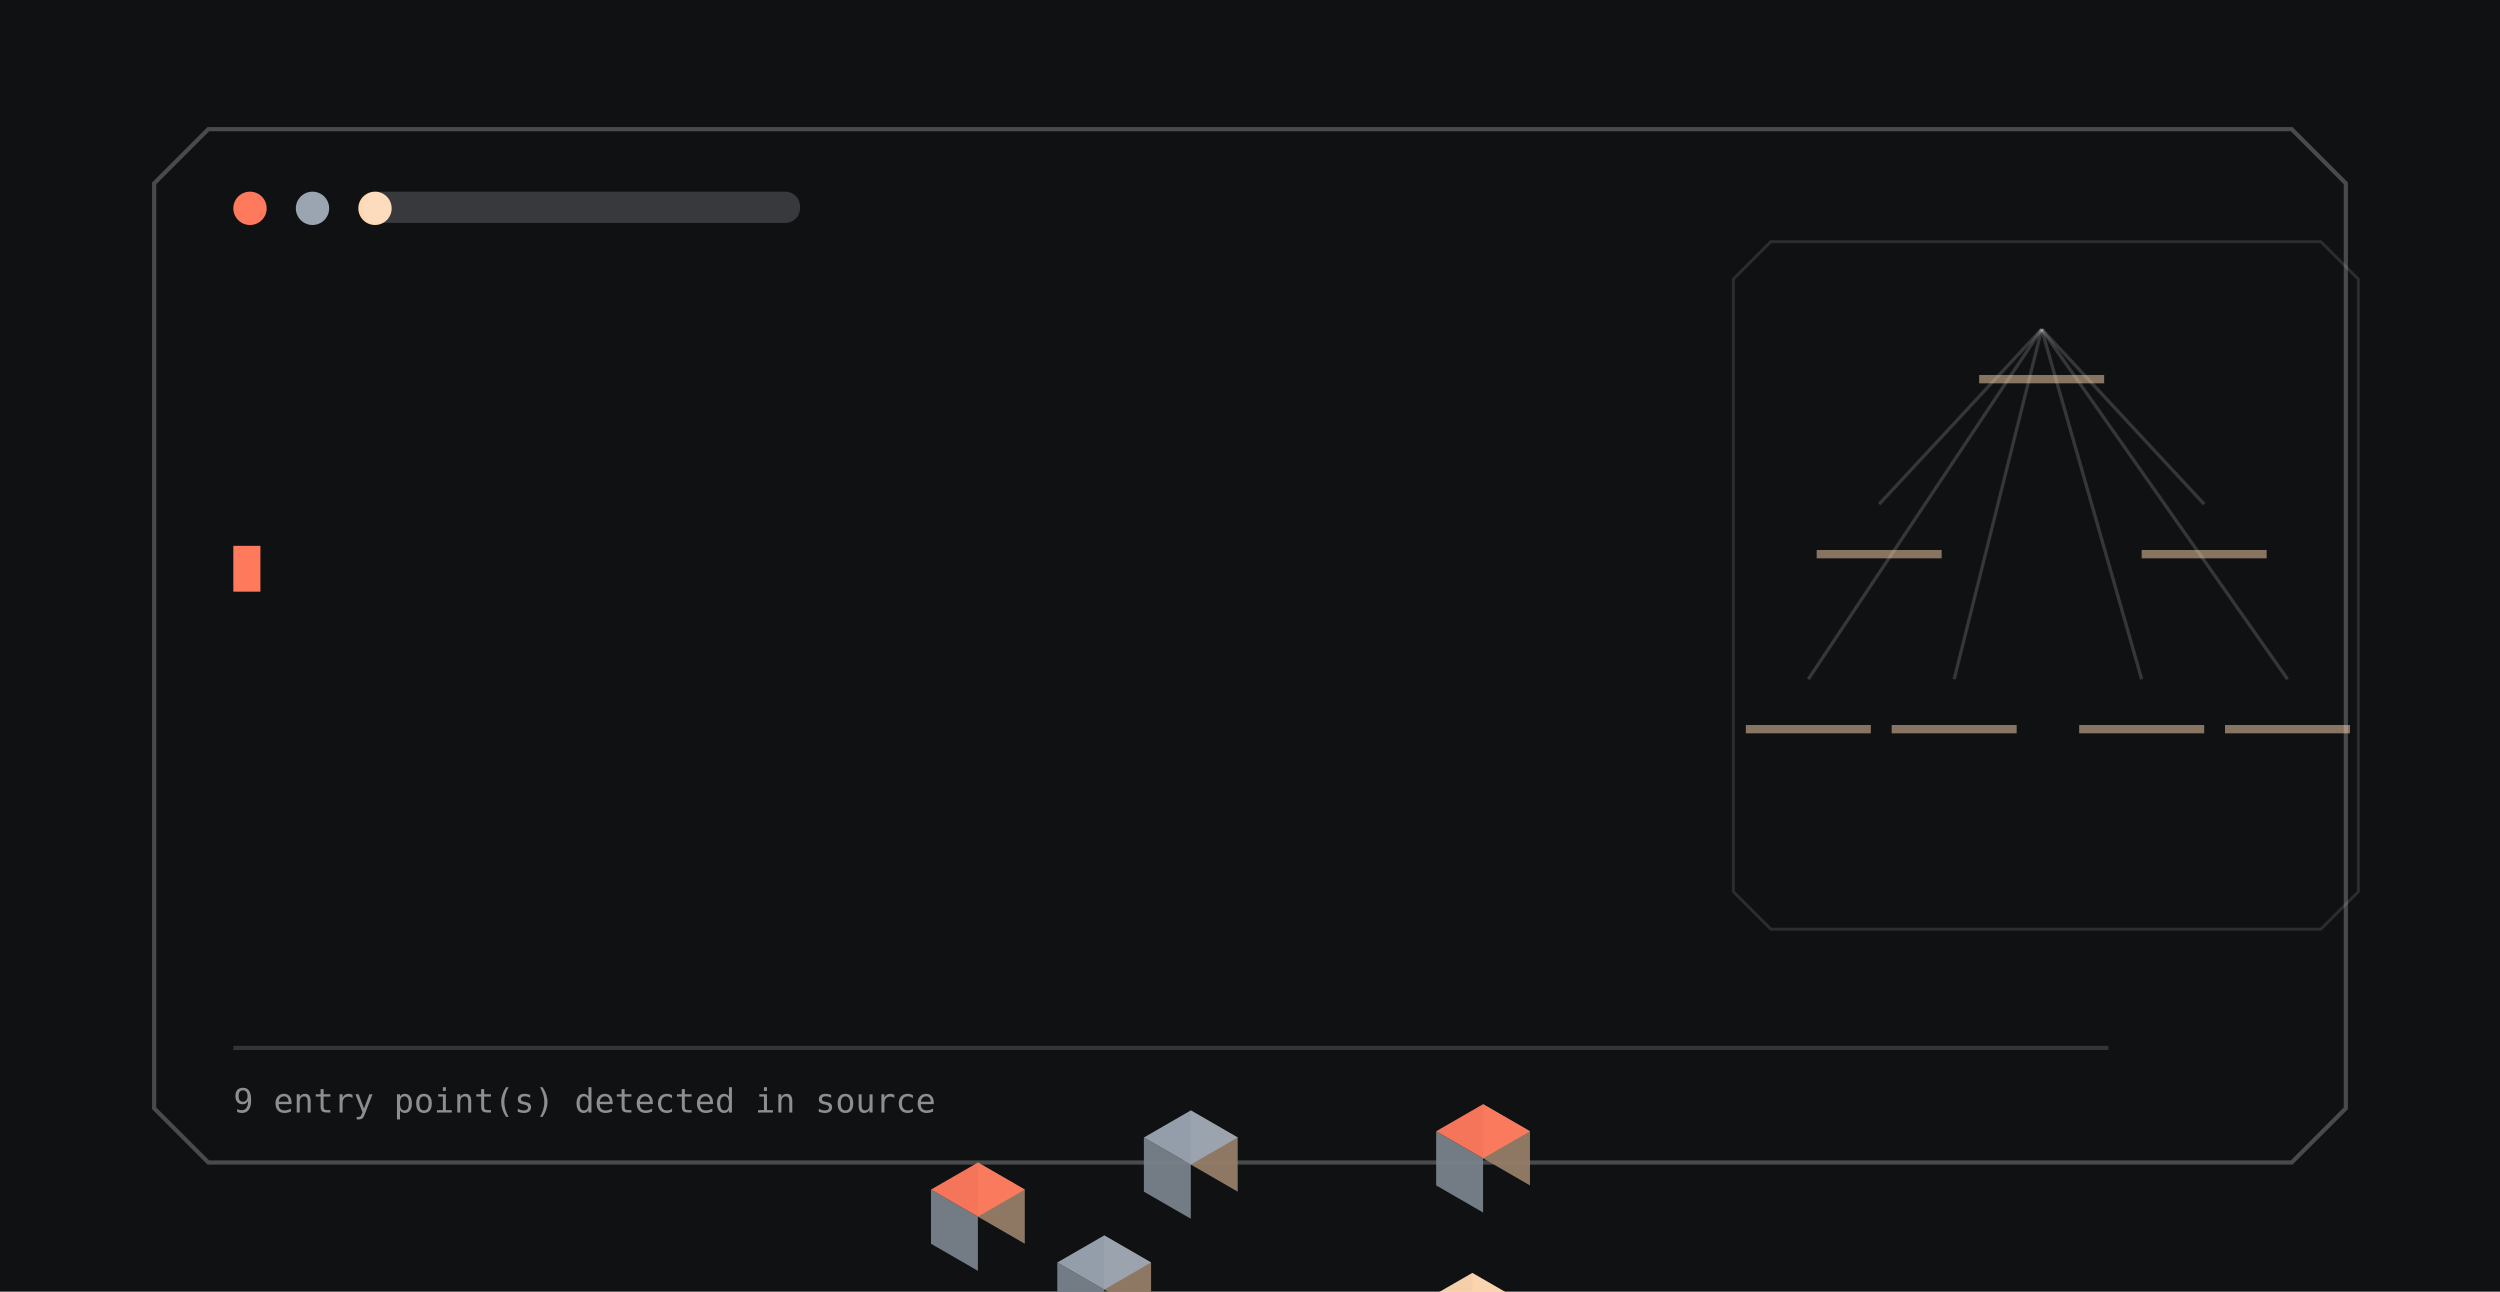
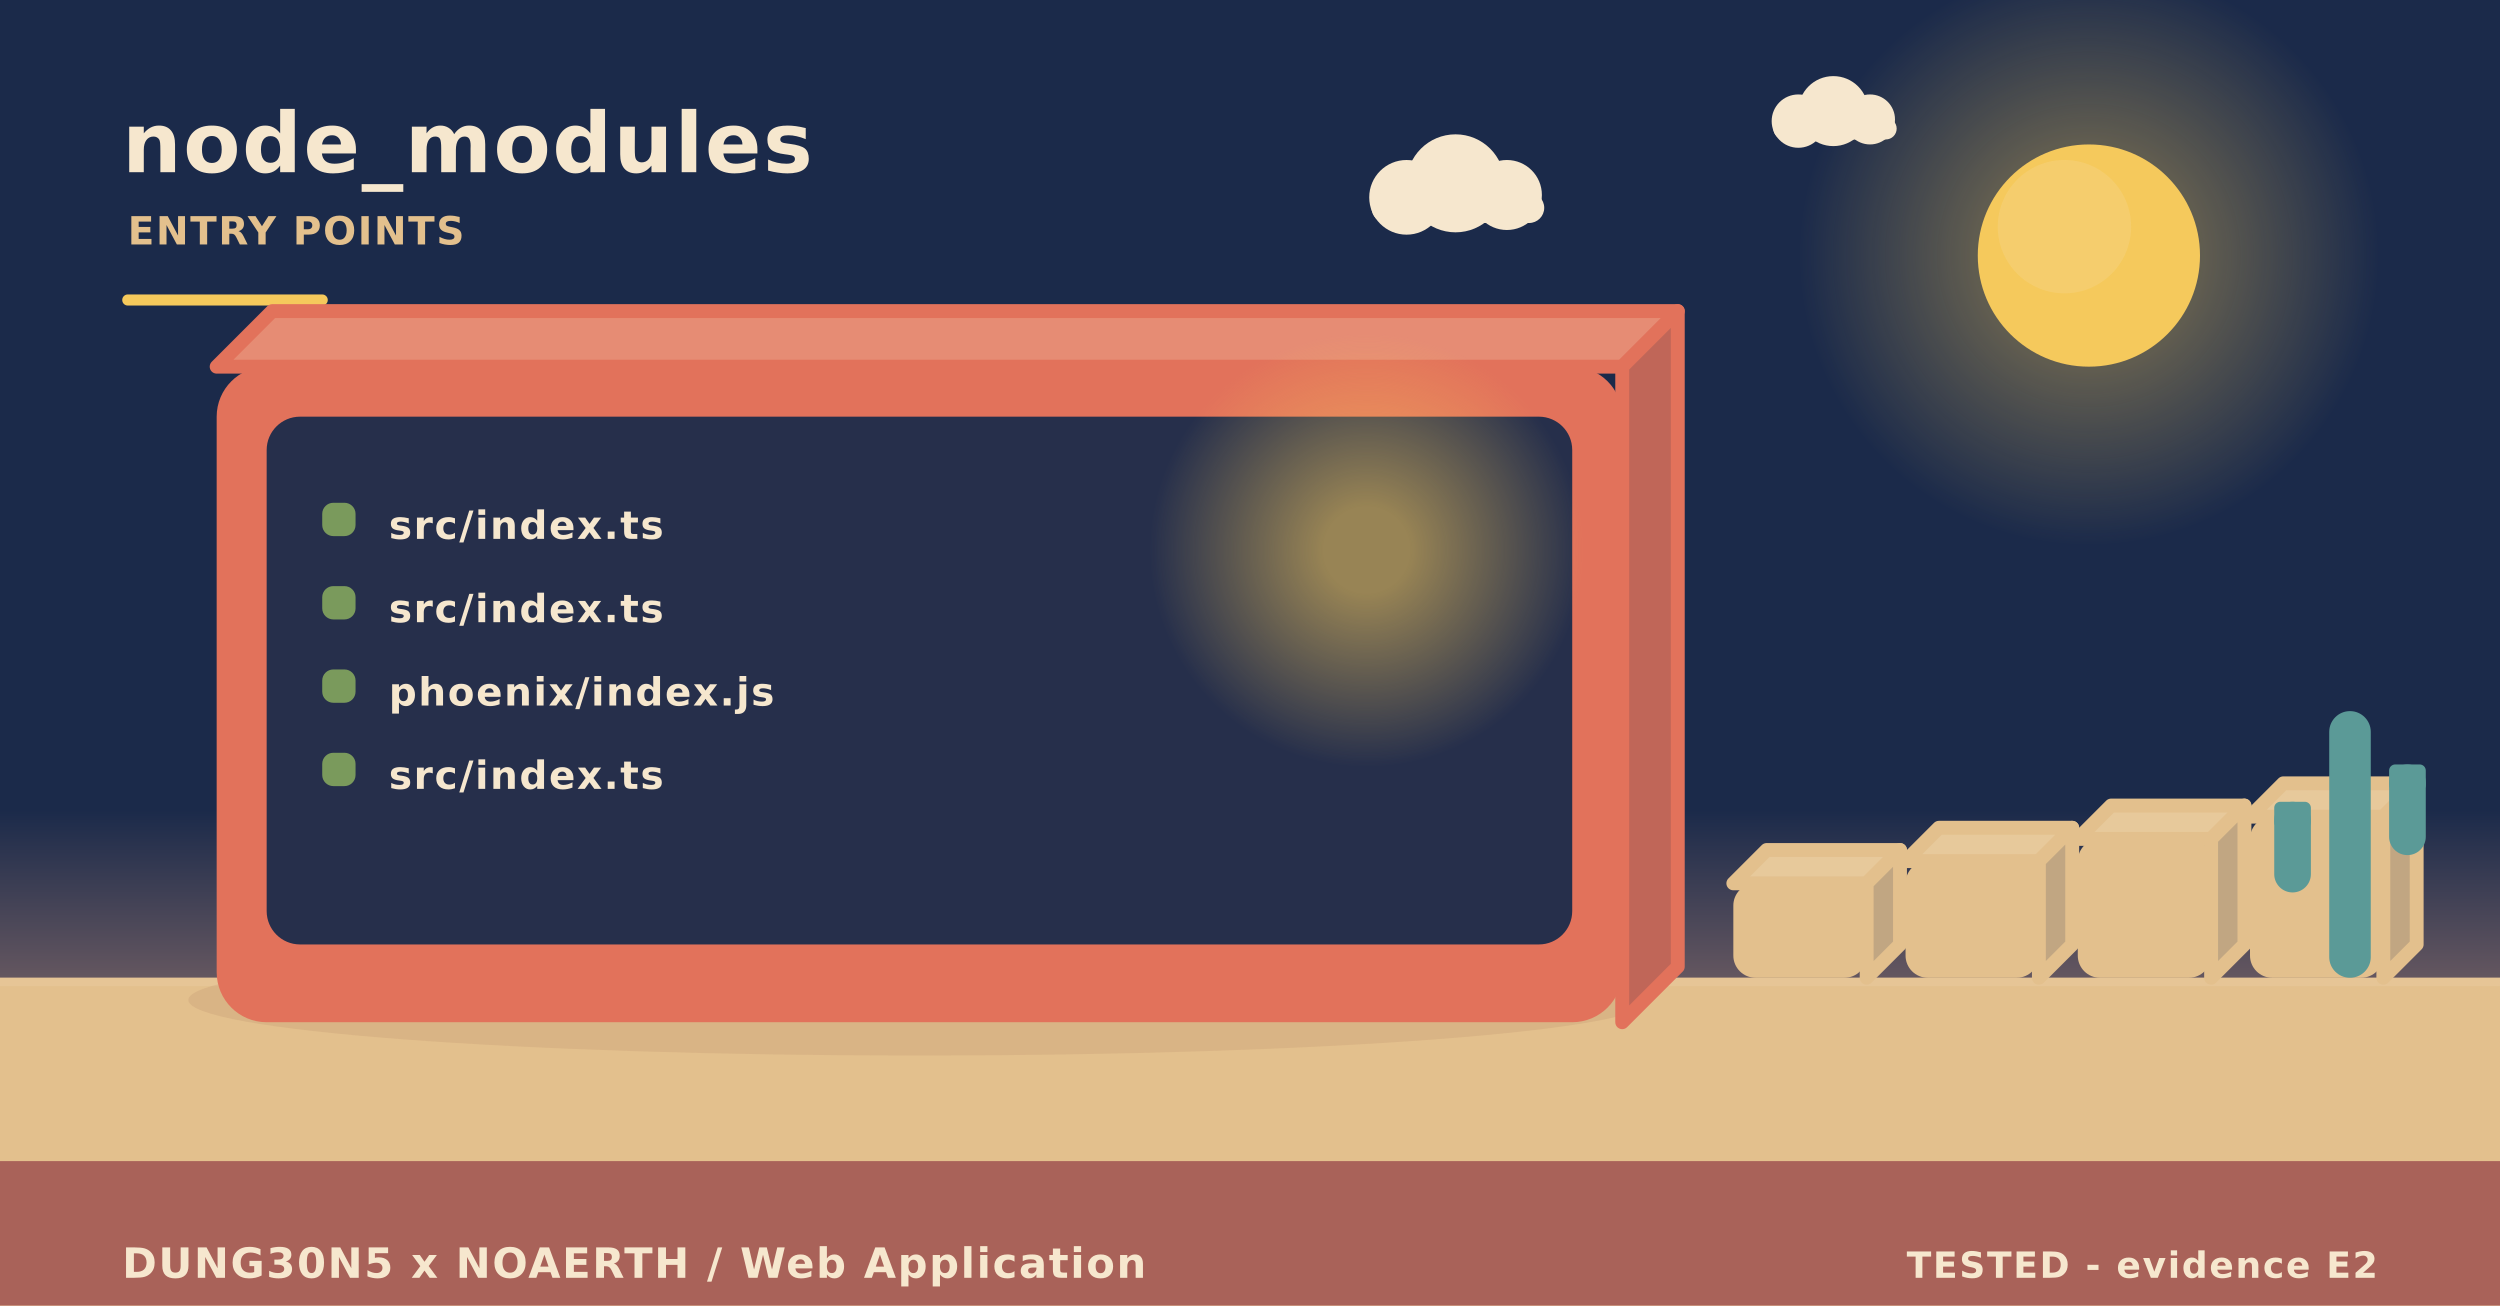
- <svg xmlns="http://www.w3.org/2000/svg" viewBox="0 0 1200 620" width="1200" height="620" role="img" aria-label="node_modules command surface">
-   <rect width="1200" height="620" fill="#0f1113" />
-   <defs>
-     <linearGradient id="gt" x1="0" y1="0" x2="1" y2="1">
-       <stop offset="0%" stop-color="#ff7a5c" />
-       <stop offset="100%" stop-color="#9aa5b1" />
-     </linearGradient>
-   </defs>
-   <path d="M100.00,62.00 H1100.00 L1126.00,88.00 V532.00 L1100.00,558.00 H100.00 L74.00,532.00 V88.00 Z" fill="none" stroke="rgba(241,243,245,0.300)" stroke-width="2.00" opacity="0.85" />
-   <circle cx="120.00" cy="100.00" r="8.00" fill="#ff7a5c" opacity="1.00" />
-   <circle cx="150.00" cy="100.00" r="8.00" fill="#9aa5b1" opacity="1.00" />
-   <circle cx="180.00" cy="100.00" r="8.00" fill="#ffd8b1" opacity="1.00" />
-   <rect x="174.00" y="92.00" width="210.00" height="15.00" rx="7.00" fill="rgba(241,243,245,0.180)" opacity="1.00" />
-   <text x="112" y="148" font-family="ui-monospace,SFMono-Regular,Menlo,monospace" font-size="21" fill="rgba(241,243,245,0.800)" opacity="0">src/index.ts<animate attributeName="opacity" values="0;1;1;0" dur="1.5s" begin="0.0s" repeatCount="indefinite" />
-   </text>
-   <text x="112" y="182" font-family="ui-monospace,SFMono-Regular,Menlo,monospace" font-size="21" fill="rgba(241,243,245,0.800)" opacity="0">src/index.ts<animate attributeName="opacity" values="0;1;1;0" dur="1.5s" begin="1.5s" repeatCount="indefinite" />
-   </text>
-   <text x="112" y="216" font-family="ui-monospace,SFMono-Regular,Menlo,monospace" font-size="21" fill="rgba(241,243,245,0.800)" opacity="0">phoenix/index.js<animate attributeName="opacity" values="0;1;1;0" dur="1.5s" begin="3.0s" repeatCount="indefinite" />
-   </text>
-   <text x="112" y="250" font-family="ui-monospace,SFMono-Regular,Menlo,monospace" font-size="21" fill="rgba(241,243,245,0.800)" opacity="0">src/index.ts<animate attributeName="opacity" values="0;1;1;0" dur="1.5s" begin="4.5s" repeatCount="indefinite" />
-   </text>
-   <rect x="112" y="262" width="13" height="22" fill="#ff7a5c">
-     <animate attributeName="opacity" values="1;0;1" dur="1.05s" begin="0s" repeatCount="indefinite" />
-   </rect>
-   <path d="M850.00,116.00 H1114.00 L1132.00,134.00 V428.00 L1114.00,446.00 H850.00 L832.00,428.00 V134.00 Z" fill="none" stroke="rgba(241,243,245,0.180)" stroke-width="1.40" opacity="0.70" />
-   <line x1="980.00" y1="158.00" x2="902.00" y2="242.00" stroke="rgba(241,243,245,0.300)" stroke-width="1.60" opacity="0.55" />
-   <line x1="980.00" y1="158.00" x2="1058.00" y2="242.00" stroke="rgba(241,243,245,0.300)" stroke-width="1.60" opacity="0.55" />
-   <line x1="980.00" y1="158.00" x2="868.00" y2="326.00" stroke="rgba(241,243,245,0.300)" stroke-width="1.60" opacity="0.55" />
-   <line x1="980.00" y1="158.00" x2="938.00" y2="326.00" stroke="rgba(241,243,245,0.300)" stroke-width="1.60" opacity="0.55" />
-   <line x1="980.00" y1="158.00" x2="1028.00" y2="326.00" stroke="rgba(241,243,245,0.300)" stroke-width="1.60" opacity="0.55" />
-   <line x1="980.00" y1="158.00" x2="1098.00" y2="326.00" stroke="rgba(241,243,245,0.300)" stroke-width="1.60" opacity="0.55" />
-   <polygon points="711.87,556.00 734.39,569.00 734.39,543.00 711.87,530.00" fill="#947d67" opacity="0.95" />
-   <polygon points="689.36,569.00 711.87,582.00 711.87,556.00 689.36,543.00" fill="#78818a" opacity="0.95" />
-   <polygon points="711.87,530.00 734.39,543.00 711.87,556.00 689.36,543.00" fill="#ff7a5c" opacity="0.95" />
+ <svg xmlns="http://www.w3.org/2000/svg" width="900" height="470" viewBox="0 0 900 470" role="img" aria-label="node_modules - how it is operated">
+   <linearGradient id="skyt" x1="0" y1="0" x2="0" y2="1">
+     <stop offset="0" stop-color="#1b2a4a" />
+     <stop offset="0.62" stop-color="#1b2a4a" />
+     <stop offset="1" stop-color="#f3ad8a" />
+   </linearGradient>
+   <rect width="900" height="470" fill="url(#skyt)" />
+   <radialGradient id="sunt">
+     <stop offset="0.35" stop-color="#f5c95c" stop-opacity="0.34" />
+     <stop offset="1" stop-color="#f5c95c" stop-opacity="0" />
+   </radialGradient>
+   <circle cx="752" cy="92" r="104" fill="url(#sunt)" />
+   <circle cx="752" cy="92" r="40" fill="#f5c95c" />
+   <circle cx="743.2" cy="81.6" r="24" fill="#f5d27e" opacity="0.5" />
  <g>
-     <rect x="950.00" y="180.00" width="60.00" height="4.00" rx="0.00" fill="rgba(255,216,177,0.500)" opacity="1.00" />
-     <animate attributeName="opacity" values="0.25;1.0;0.25" dur="9.9s" begin="0.0s" repeatCount="indefinite" />
+     <circle cx="524" cy="66" r="17.64" fill="#f6e7ce" />
+     <circle cx="506.36" cy="71.04" r="13.44" fill="#f6e7ce" />
+     <circle cx="542.48" cy="70.2" r="12.6" fill="#f6e7ce" />
+     <rect x="493.76" y="69.36" width="62.16" height="10.92" rx="5.46" fill="#f6e7ce" />
+     <animateTransform attributeName="transform" type="translate" values="0 0;24 0;0 0" dur="36s" begin="0s" repeatCount="indefinite" />
  </g>
-   <polygon points="571.58,559.00 594.09,572.00 594.09,546.00 571.58,533.00" fill="#947d67" opacity="0.95" />
-   <polygon points="549.06,572.00 571.58,585.00 571.58,559.00 549.06,546.00" fill="#78818a" opacity="0.95" />
-   <polygon points="571.58,533.00 594.09,546.00 571.58,559.00 549.06,546.00" fill="#9aa5b1" opacity="0.95" />
  <g>
-     <rect x="872.00" y="264.00" width="60.00" height="4.00" rx="0.00" fill="rgba(255,216,177,0.500)" opacity="1.00" />
-     <animate attributeName="opacity" values="0.25;1.0;0.25" dur="9.9s" begin="0.4s" repeatCount="indefinite" />
+     <circle cx="660" cy="40" r="12.6" fill="#f6e7ce" />
+     <circle cx="647.4" cy="43.6" r="9.6" fill="#f6e7ce" />
+     <circle cx="673.2" cy="43" r="9" fill="#f6e7ce" />
+     <rect x="638.4" y="42.4" width="44.4" height="7.8" rx="3.9" fill="#f6e7ce" />
+     <animateTransform attributeName="transform" type="translate" values="0 0;-18 0;0 0" dur="46s" begin="3s" repeatCount="indefinite" />
  </g>
-   <polygon points="706.68,637.00 729.19,650.00 729.19,624.00 706.68,611.00" fill="#947d67" opacity="0.95" />
-   <polygon points="684.16,650.00 706.68,663.00 706.68,637.00 684.16,624.00" fill="#78818a" opacity="0.95" />
-   <polygon points="706.68,611.00 729.19,624.00 706.68,637.00 684.16,624.00" fill="#ffd8b1" opacity="0.95" />
+   <rect x="0" y="352" width="900" height="118" fill="#e3c08d" />
+   <rect x="0" y="352" width="900" height="3" fill="#e6c596" />
+   <text x="44" y="62" font-family="Verdana,DejaVu Sans,sans-serif" font-size="30" font-weight="700" letter-spacing="0.6" fill="#f6e7ce" text-anchor="start">node_modules</text>
+   <text x="46" y="88" font-family="Verdana,DejaVu Sans,sans-serif" font-size="14" font-weight="700" letter-spacing="0.6" fill="#e3c08d" text-anchor="start">ENTRY POINTS</text>
+   <rect x="44" y="106" width="74" height="4" rx="2" fill="#f5c95c" />
+   <ellipse cx="331" cy="360" rx="263.2" ry="20" fill="rgba(138,90,68,0.11)" />
+   <path d="M78,132 L584,132 L604,112 L98,112 Z" fill="#e68c74" stroke="#e2725b" stroke-width="5" stroke-linejoin="round" />
+   <path d="M584,132 L604,112 L604,348 L584,368 Z" fill="#c06658" stroke="#e2725b" stroke-width="5" stroke-linejoin="round" />
+   <rect x="78" y="132" width="506" height="236" rx="18" fill="#e2725b" />
+   <rect x="96" y="150" width="470" height="190" rx="12" fill="#1b2a4a" opacity="0.94" />
+   <radialGradient id="lamp81088">
+     <stop offset="0.2" stop-color="#f5c95c" stop-opacity="0.55" />
+     <stop offset="1" stop-color="#f5c95c" stop-opacity="0" />
+   </radialGradient>
+   <circle cx="492" cy="198" r="78" fill="url(#lamp81088)" />
+   <rect x="116" y="181" width="12" height="12" rx="4" fill="#7a9a5c" />
  <g>
-     <rect x="1028.00" y="264.00" width="60.00" height="4.00" rx="0.00" fill="rgba(255,216,177,0.500)" opacity="1.00" />
-     <animate attributeName="opacity" values="0.25;1.0;0.25" dur="9.9s" begin="0.8s" repeatCount="indefinite" />
+     <text x="140" y="194" font-family="Verdana,DejaVu Sans,sans-serif" font-size="14" font-weight="700" letter-spacing="0.6" fill="#f6e7ce" text-anchor="start">src/index.ts</text>
+     <animateTransform attributeName="transform" type="translate" values="0 10;0 0" dur="0.7s" begin="0.4s" fill="freeze" />
  </g>
-   <polygon points="469.39,584.00 491.90,597.00 491.90,571.00 469.39,558.00" fill="#947d67" opacity="0.95" />
-   <polygon points="446.87,597.00 469.39,610.00 469.39,584.00 446.87,571.00" fill="#78818a" opacity="0.95" />
-   <polygon points="469.39,558.00 491.90,571.00 469.39,584.00 446.87,571.00" fill="#ff7a5c" opacity="0.95" />
+   <rect x="116" y="211" width="12" height="12" rx="4" fill="#7a9a5c" />
  <g>
-     <rect x="838.00" y="348.00" width="60.00" height="4.00" rx="0.00" fill="rgba(255,216,177,0.500)" opacity="1.00" />
-     <animate attributeName="opacity" values="0.25;1.0;0.25" dur="9.9s" begin="1.2s" repeatCount="indefinite" />
+     <text x="140" y="224" font-family="Verdana,DejaVu Sans,sans-serif" font-size="14" font-weight="700" letter-spacing="0.6" fill="#f6e7ce" text-anchor="start">src/index.ts</text>
+     <animateTransform attributeName="transform" type="translate" values="0 10;0 0" dur="0.7s" begin="0.7s" fill="freeze" />
  </g>
-   <polygon points="530.01,619.00 552.52,632.00 552.52,606.00 530.01,593.00" fill="#947d67" opacity="0.95" />
-   <polygon points="507.49,632.00 530.01,645.00 530.01,619.00 507.49,606.00" fill="#78818a" opacity="0.95" />
-   <polygon points="530.01,593.00 552.52,606.00 530.01,619.00 507.49,606.00" fill="#9aa5b1" opacity="0.95" />
+   <rect x="116" y="241" width="12" height="12" rx="4" fill="#7a9a5c" />
  <g>
-     <rect x="908.00" y="348.00" width="60.00" height="4.00" rx="0.00" fill="rgba(255,216,177,0.500)" opacity="1.00" />
-     <animate attributeName="opacity" values="0.25;1.0;0.25" dur="9.9s" begin="1.6s" repeatCount="indefinite" />
+     <text x="140" y="254" font-family="Verdana,DejaVu Sans,sans-serif" font-size="14" font-weight="700" letter-spacing="0.6" fill="#f6e7ce" text-anchor="start">phoenix/index.js</text>
+     <animateTransform attributeName="transform" type="translate" values="0 10;0 0" dur="0.7s" begin="1s" fill="freeze" />
  </g>
-   <polygon points="607.95,664.00 630.47,677.00 630.47,651.00 607.95,638.00" fill="#947d67" opacity="0.95" />
-   <polygon points="585.43,677.00 607.95,690.00 607.95,664.00 585.43,651.00" fill="#78818a" opacity="0.95" />
-   <polygon points="607.95,638.00 630.47,651.00 607.95,664.00 585.43,651.00" fill="#ffd8b1" opacity="0.95" />
-   <g>
-     <rect x="998.00" y="348.00" width="60.00" height="4.00" rx="0.00" fill="rgba(255,216,177,0.500)" opacity="1.00" />
-     <animate attributeName="opacity" values="0.25;1.0;0.25" dur="9.9s" begin="2.0s" repeatCount="indefinite" />
-   </g>
-   <polygon points="668.57,699.00 691.09,712.00 691.09,686.00 668.57,673.00" fill="#947d67" opacity="0.95" />
-   <polygon points="646.05,712.00 668.57,725.00 668.57,699.00 646.05,686.00" fill="#78818a" opacity="0.95" />
-   <polygon points="668.57,673.00 691.09,686.00 668.57,699.00 646.05,686.00" fill="#ff7a5c" opacity="0.95" />
-   <g>
-     <rect x="1068.00" y="348.00" width="60.00" height="4.00" rx="0.00" fill="rgba(255,216,177,0.500)" opacity="1.00" />
-     <animate attributeName="opacity" values="0.25;1.0;0.25" dur="9.9s" begin="2.4s" repeatCount="indefinite" />
-   </g>
-   <rect x="112.00" y="502.00" width="900.00" height="2.00" rx="0.00" fill="rgba(241,243,245,0.160)" opacity="1.00" />
-   <text x="112" y="534" font-family="ui-monospace,Menlo,monospace" font-size="16" fill="rgba(241,243,245,0.550)">9 entry point(s) detected in source</text>
+   <rect x="116" y="271" width="12" height="12" rx="4" fill="#7a9a5c" />
+   <text x="140" y="284" font-family="Verdana,DejaVu Sans,sans-serif" font-size="14" font-weight="700" letter-spacing="0.6" fill="#f6e7ce" text-anchor="start">src/index.ts</text>
+   <path d="M624,318 L672,318 L684,306 L636,306 Z" fill="#e7c99b" stroke="#e3c08d" stroke-width="5" stroke-linejoin="round" />
+   <path d="M672,318 L684,306 L684,340 L672,352 Z" fill="#c1a682" stroke="#e3c08d" stroke-width="5" stroke-linejoin="round" />
+   <rect x="624" y="318" width="48" height="34" rx="8" fill="#e3c08d" />
+   <path d="M686,310 L734,310 L746,298 L698,298 Z" fill="#e7c99b" stroke="#e3c08d" stroke-width="5" stroke-linejoin="round" />
+   <path d="M734,310 L746,298 L746,340 L734,352 Z" fill="#c1a682" stroke="#e3c08d" stroke-width="5" stroke-linejoin="round" />
+   <rect x="686" y="310" width="48" height="42" rx="8" fill="#e3c08d" />
+   <path d="M748,302 L796,302 L808,290 L760,290 Z" fill="#e7c99b" stroke="#e3c08d" stroke-width="5" stroke-linejoin="round" />
+   <path d="M796,302 L808,290 L808,340 L796,352 Z" fill="#c1a682" stroke="#e3c08d" stroke-width="5" stroke-linejoin="round" />
+   <rect x="748" y="302" width="48" height="50" rx="8" fill="#e3c08d" />
+   <path d="M810,294 L858,294 L870,282 L822,282 Z" fill="#e7c99b" stroke="#e3c08d" stroke-width="5" stroke-linejoin="round" />
+   <path d="M858,294 L870,282 L870,340 L858,352 Z" fill="#c1a682" stroke="#e3c08d" stroke-width="5" stroke-linejoin="round" />
+   <rect x="810" y="294" width="48" height="58" rx="8" fill="#e3c08d" />
+   <rect x="838.52" y="256" width="14.96" height="96" rx="7.48" fill="#5b9a97" />
+   <rect x="818.72" y="288.64" width="13.2" height="32.64" rx="6.6" fill="#5b9a97" />
+   <rect x="818.72" y="288.64" width="13.2" height="9.6" rx="2.2" fill="#5b9a97" />
+   <rect x="860.08" y="275.2" width="13.2" height="32.64" rx="6.6" fill="#5b9a97" />
+   <rect x="860.08" y="275.2" width="13.2" height="9.6" rx="2.2" fill="#5b9a97" />
+   <rect x="0" y="418" width="900" height="52" rx="0" fill="#a65c56" opacity="0.94" />
+   <text x="44" y="460" font-family="Verdana,DejaVu Sans,sans-serif" font-size="15" font-weight="700" letter-spacing="0.6" fill="#f6e7ce" text-anchor="start">DUNG30N5 x NOAERTH  /  Web Application</text>
+   <text x="856" y="460" font-family="Verdana,DejaVu Sans,sans-serif" font-size="13" font-weight="700" letter-spacing="0.6" fill="#f6e7ce" text-anchor="end">TESTED  -  evidence E2</text>
</svg>
